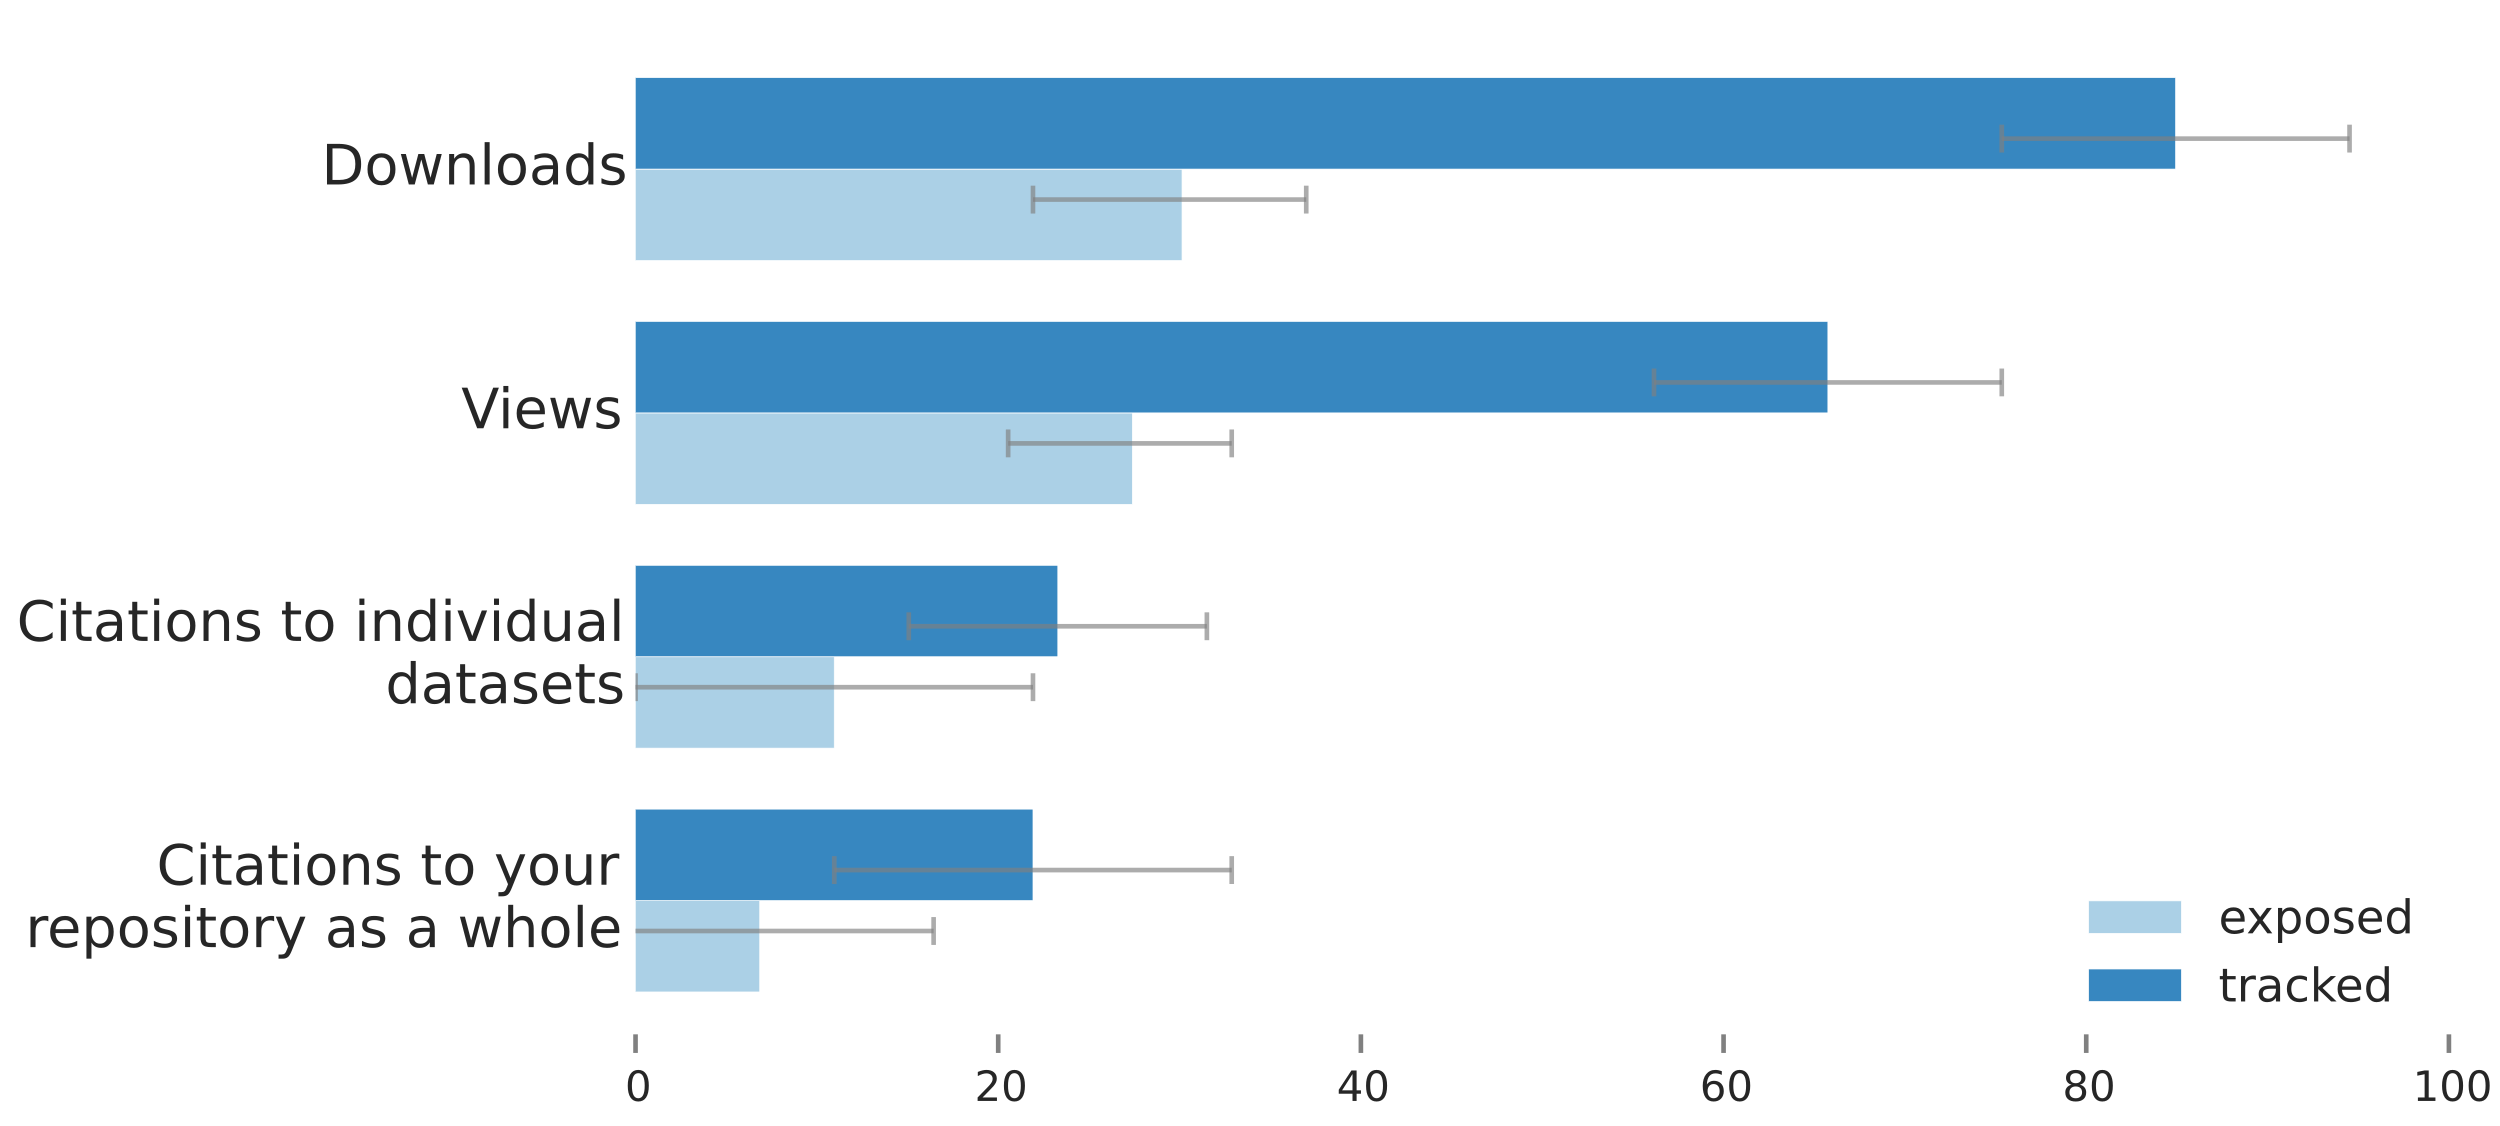
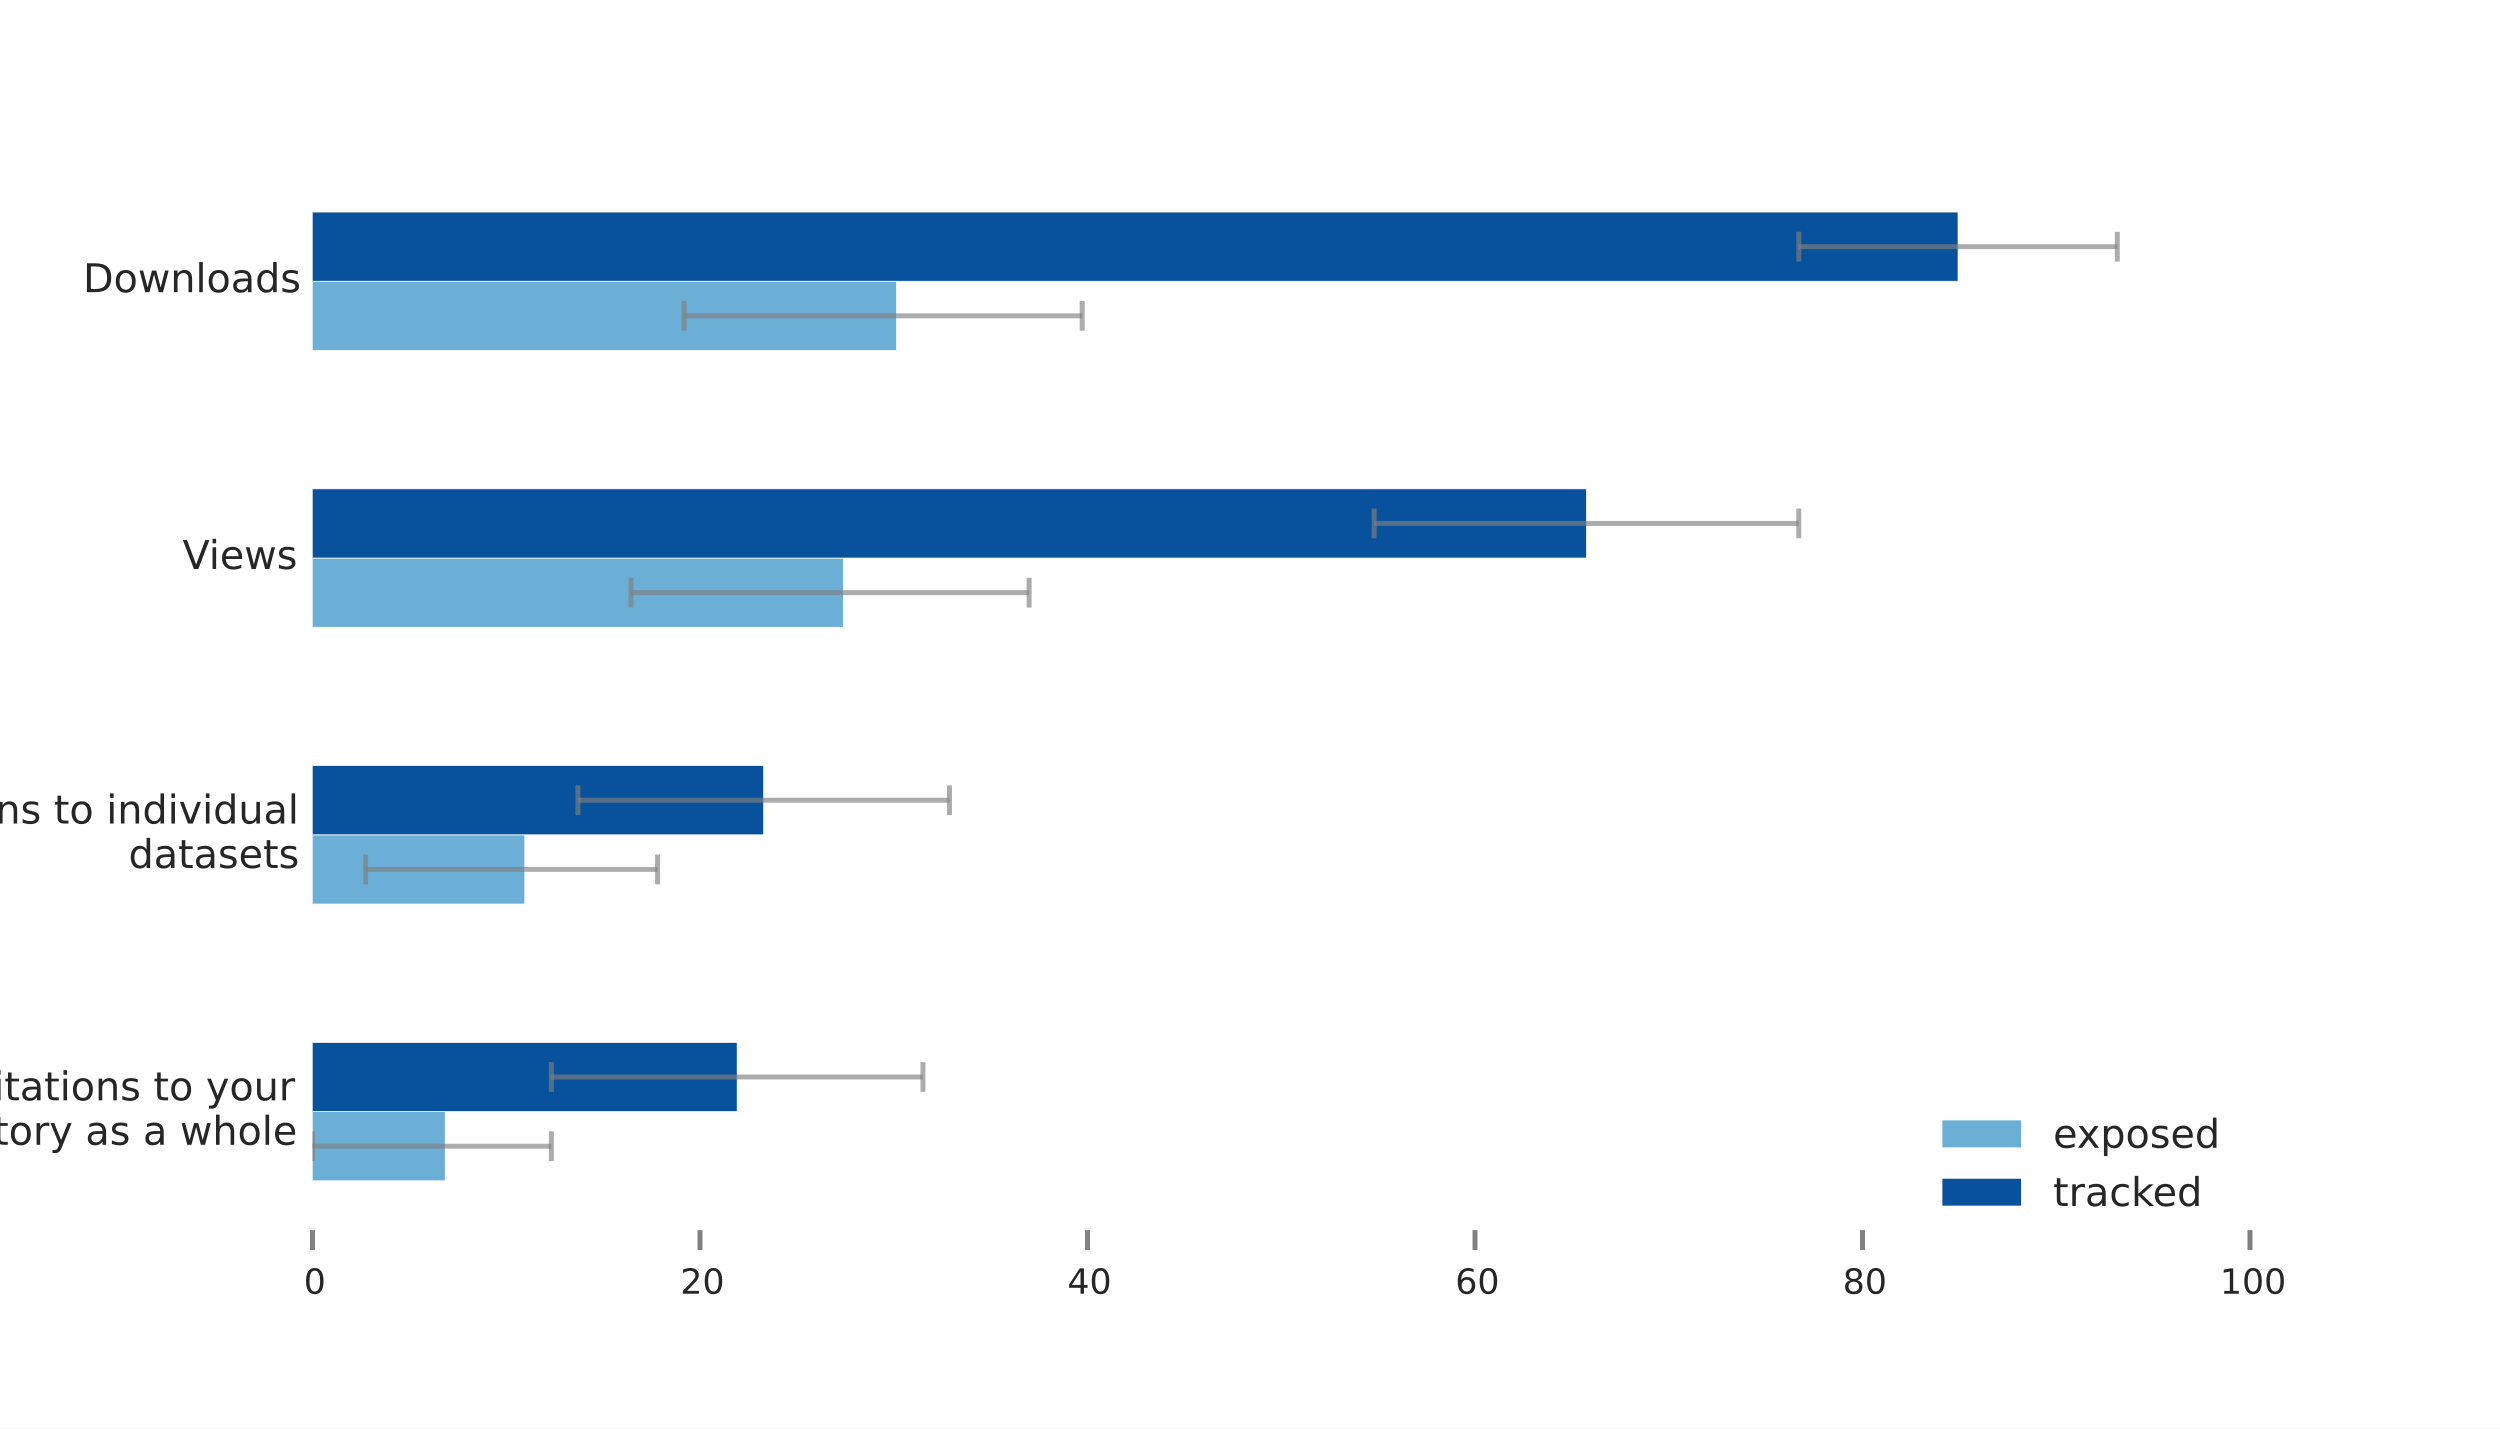
- <svg xmlns="http://www.w3.org/2000/svg" xmlns:xlink="http://www.w3.org/1999/xlink" height="485pt" version="1.1" viewBox="0 0 1077 485" width="1077pt">
+ <svg xmlns="http://www.w3.org/2000/svg" xmlns:xlink="http://www.w3.org/1999/xlink" height="576pt" version="1.1" viewBox="0 0 1008 576" width="1008pt">
  <defs>
    <style type="text/css">
*{stroke-linecap:butt;stroke-linejoin:round;}
  </style>
  </defs>
  <g id="figure_1">
    <g id="patch_1">
-       <path d=" M0 485.221 L1077.78 485.221 L1077.78 0 L0 0 z " style="fill:#ffffff;" />
+       <path d=" M0 576 L1008 576 L1008 0 L0 0 z " style="fill:#ffffff;" />
    </g>
    <g id="axes_1">
      <g id="patch_2">
-         <path d=" M273.79 453.6 L1054.99 453.6 L1054.99 7.2 L273.79 7.2 z " style="fill:#ffffff;" />
+         <path d=" M126 504 L907.2 504 L907.2 57.6 L126 57.6 z " style="fill:#ffffff;" />
      </g>
      <g id="matplotlib.axis_1">
        <g id="xtick_1">
          <g id="line2d_1">
            <defs>
              <path d=" M0 0 L0 -8" id="mc4a20c3d8d" style="stroke:#808080;stroke-width:2;" />
            </defs>
            <g>
-               <use style="fill:#808080;stroke:#808080;stroke-width:2;" x="273.79" xlink:href="#mc4a20c3d8d" y="453.6" />
+               <use style="fill:#808080;stroke:#808080;stroke-width:2;" x="126.0" xlink:href="#mc4a20c3d8d" y="504.0" />
            </g>
          </g>
          <g id="text_1">
            <defs>
              <path d=" M31.781 66.406 Q24.172 66.406 20.328 58.906 Q16.5 51.422 16.5 36.375 Q16.5 21.391 20.328 13.891 Q24.172 6.391 31.781 6.391 Q39.453 6.391 43.281 13.891 Q47.125 21.391 47.125 36.375 Q47.125 51.422 43.281 58.906 Q39.453 66.406 31.781 66.406 M31.781 74.219 Q44.047 74.219 50.516 64.516 Q56.984 54.828 56.984 36.375 Q56.984 17.969 50.516 8.266 Q44.047 -1.422 31.781 -1.422 Q19.531 -1.422 13.062 8.266 Q6.594 17.969 6.594 36.375 Q6.594 54.828 13.062 64.516 Q19.531 74.219 31.781 74.219" id="BitstreamVeraSans-Roman-30" />
            </defs>
-             <g style="fill:#262626;" transform="translate(269.2548 474.2772)scale(0.18 -0.18)">
+             <g style="fill:#262626;" transform="translate(122.4727 521.6378)scale(0.14 -0.14)">
              <use xlink:href="#BitstreamVeraSans-Roman-30" />
            </g>
          </g>
        </g>
        <g id="xtick_2">
          <g id="line2d_2">
            <g>
-               <use style="fill:#808080;stroke:#808080;stroke-width:2;" x="430.03" xlink:href="#mc4a20c3d8d" y="453.6" />
+               <use style="fill:#808080;stroke:#808080;stroke-width:2;" x="282.24" xlink:href="#mc4a20c3d8d" y="504.0" />
            </g>
          </g>
          <g id="text_2">
            <defs>
              <path d=" M19.188 8.297 L53.609 8.297 L53.609 0 L7.328 0 L7.328 8.297 Q12.938 14.109 22.625 23.891 Q32.328 33.688 34.812 36.531 Q39.547 41.844 41.422 45.531 Q43.312 49.219 43.312 52.781 Q43.312 58.594 39.234 62.25 Q35.156 65.922 28.609 65.922 Q23.969 65.922 18.812 64.312 Q13.672 62.703 7.812 59.422 L7.812 69.391 Q13.766 71.781 18.938 73 Q24.125 74.219 28.422 74.219 Q39.75 74.219 46.484 68.547 Q53.219 62.891 53.219 53.422 Q53.219 48.922 51.531 44.891 Q49.859 40.875 45.406 35.406 Q44.188 33.984 37.641 27.219 Q31.109 20.453 19.188 8.297" id="BitstreamVeraSans-Roman-32" />
            </defs>
-             <g style="fill:#262626;" transform="translate(419.8347 474.2772)scale(0.18 -0.18)">
+             <g style="fill:#262626;" transform="translate(274.3103 521.6378)scale(0.14 -0.14)">
              <use xlink:href="#BitstreamVeraSans-Roman-32" />
              <use x="63.623" xlink:href="#BitstreamVeraSans-Roman-30" />
            </g>
          </g>
        </g>
        <g id="xtick_3">
          <g id="line2d_3">
            <g>
-               <use style="fill:#808080;stroke:#808080;stroke-width:2;" x="586.27" xlink:href="#mc4a20c3d8d" y="453.6" />
+               <use style="fill:#808080;stroke:#808080;stroke-width:2;" x="438.48" xlink:href="#mc4a20c3d8d" y="504.0" />
            </g>
          </g>
          <g id="text_3">
            <defs>
              <path d=" M37.797 64.312 L12.891 25.391 L37.797 25.391 z  M35.203 72.906 L47.609 72.906 L47.609 25.391 L58.016 25.391 L58.016 17.188 L47.609 17.188 L47.609 0 L37.797 0 L37.797 17.188 L4.891 17.188 L4.891 26.703 z " id="BitstreamVeraSans-Roman-34" />
            </defs>
-             <g style="fill:#262626;" transform="translate(575.8553 474.2772)scale(0.18 -0.18)">
+             <g style="fill:#262626;" transform="translate(430.3797 521.6378)scale(0.14 -0.14)">
              <use xlink:href="#BitstreamVeraSans-Roman-34" />
              <use x="63.623" xlink:href="#BitstreamVeraSans-Roman-30" />
            </g>
          </g>
        </g>
        <g id="xtick_4">
          <g id="line2d_4">
            <g>
-               <use style="fill:#808080;stroke:#808080;stroke-width:2;" x="742.51" xlink:href="#mc4a20c3d8d" y="453.6" />
+               <use style="fill:#808080;stroke:#808080;stroke-width:2;" x="594.72" xlink:href="#mc4a20c3d8d" y="504.0" />
            </g>
          </g>
          <g id="text_4">
            <defs>
              <path d=" M33.016 40.375 Q26.375 40.375 22.484 35.828 Q18.609 31.297 18.609 23.391 Q18.609 15.531 22.484 10.953 Q26.375 6.391 33.016 6.391 Q39.656 6.391 43.531 10.953 Q47.406 15.531 47.406 23.391 Q47.406 31.297 43.531 35.828 Q39.656 40.375 33.016 40.375 M52.594 71.297 L52.594 62.312 Q48.875 64.062 45.094 64.984 Q41.312 65.922 37.594 65.922 Q27.828 65.922 22.672 59.328 Q17.531 52.734 16.797 39.406 Q19.672 43.656 24.016 45.922 Q28.375 48.188 33.594 48.188 Q44.578 48.188 50.953 41.516 Q57.328 34.859 57.328 23.391 Q57.328 12.156 50.688 5.359 Q44.047 -1.422 33.016 -1.422 Q20.359 -1.422 13.672 8.266 Q6.984 17.969 6.984 36.375 Q6.984 53.656 15.188 63.938 Q23.391 74.219 37.203 74.219 Q40.922 74.219 44.703 73.484 Q48.484 72.75 52.594 71.297" id="BitstreamVeraSans-Roman-36" />
            </defs>
-             <g style="fill:#262626;" transform="translate(732.2838 474.2772)scale(0.18 -0.18)">
+             <g style="fill:#262626;" transform="translate(586.7663 521.6378)scale(0.14 -0.14)">
              <use xlink:href="#BitstreamVeraSans-Roman-36" />
              <use x="63.623" xlink:href="#BitstreamVeraSans-Roman-30" />
            </g>
          </g>
        </g>
        <g id="xtick_5">
          <g id="line2d_5">
            <g>
-               <use style="fill:#808080;stroke:#808080;stroke-width:2;" x="898.75" xlink:href="#mc4a20c3d8d" y="453.6" />
+               <use style="fill:#808080;stroke:#808080;stroke-width:2;" x="750.96" xlink:href="#mc4a20c3d8d" y="504.0" />
            </g>
          </g>
          <g id="text_5">
            <defs>
              <path d=" M31.781 34.625 Q24.75 34.625 20.719 30.859 Q16.703 27.094 16.703 20.516 Q16.703 13.922 20.719 10.156 Q24.75 6.391 31.781 6.391 Q38.812 6.391 42.859 10.172 Q46.922 13.969 46.922 20.516 Q46.922 27.094 42.891 30.859 Q38.875 34.625 31.781 34.625 M21.922 38.812 Q15.578 40.375 12.031 44.719 Q8.5 49.078 8.5 55.328 Q8.5 64.062 14.719 69.141 Q20.953 74.219 31.781 74.219 Q42.672 74.219 48.875 69.141 Q55.078 64.062 55.078 55.328 Q55.078 49.078 51.531 44.719 Q48 40.375 41.703 38.812 Q48.828 37.156 52.797 32.312 Q56.781 27.484 56.781 20.516 Q56.781 9.906 50.312 4.234 Q43.844 -1.422 31.781 -1.422 Q19.734 -1.422 13.25 4.234 Q6.781 9.906 6.781 20.516 Q6.781 27.484 10.781 32.312 Q14.797 37.156 21.922 38.812 M18.312 54.391 Q18.312 48.734 21.844 45.562 Q25.391 42.391 31.781 42.391 Q38.141 42.391 41.719 45.562 Q45.312 48.734 45.312 54.391 Q45.312 60.062 41.719 63.234 Q38.141 66.406 31.781 66.406 Q25.391 66.406 21.844 63.234 Q18.312 60.062 18.312 54.391" id="BitstreamVeraSans-Roman-38" />
            </defs>
-             <g style="fill:#262626;" transform="translate(888.5055 474.2772)scale(0.18 -0.18)">
+             <g style="fill:#262626;" transform="translate(742.992 521.6378)scale(0.14 -0.14)">
              <use xlink:href="#BitstreamVeraSans-Roman-38" />
              <use x="63.623" xlink:href="#BitstreamVeraSans-Roman-30" />
            </g>
          </g>
        </g>
        <g id="xtick_6">
          <g id="line2d_6">
            <g>
-               <use style="fill:#808080;stroke:#808080;stroke-width:2;" x="1054.99" xlink:href="#mc4a20c3d8d" y="453.6" />
+               <use style="fill:#808080;stroke:#808080;stroke-width:2;" x="907.2" xlink:href="#mc4a20c3d8d" y="504.0" />
            </g>
          </g>
          <g id="text_6">
            <defs>
              <path d=" M12.406 8.297 L28.516 8.297 L28.516 63.922 L10.984 60.406 L10.984 69.391 L28.422 72.906 L38.281 72.906 L38.281 8.297 L54.391 8.297 L54.391 0 L12.406 0 z " id="BitstreamVeraSans-Roman-31" />
            </defs>
-             <g style="fill:#262626;" transform="translate(1039.398 474.2772)scale(0.18 -0.18)">
+             <g style="fill:#262626;" transform="translate(895.0725 521.6378)scale(0.14 -0.14)">
              <use xlink:href="#BitstreamVeraSans-Roman-31" />
              <use x="63.623" xlink:href="#BitstreamVeraSans-Roman-30" />
              <use x="127.246" xlink:href="#BitstreamVeraSans-Roman-30" />
            </g>
          </g>
        </g>
      </g>
      <g id="matplotlib.axis_2">
        <g id="ytick_1">
          <g id="line2d_7">
            <defs>
              <path d=" M0 0 L0 0" id="m219da94a98" style="stroke:#262626;" />
            </defs>
            <g>
-               <use style="fill:#262626;stroke:#262626;" x="273.79" xlink:href="#m219da94a98" y="387.953" />
+               <use style="fill:#262626;stroke:#262626;" x="126.0" xlink:href="#m219da94a98" y="448.2" />
            </g>
          </g>
          <g id="text_7">
            <defs>
              <path id="BitstreamVeraSans-Roman-20" />
              <path d=" M54.891 33.016 L54.891 0 L45.906 0 L45.906 32.719 Q45.906 40.484 42.875 44.328 Q39.844 48.188 33.797 48.188 Q26.516 48.188 22.312 43.547 Q18.109 38.922 18.109 30.906 L18.109 0 L9.078 0 L9.078 54.688 L18.109 54.688 L18.109 46.188 Q21.344 51.125 25.703 53.562 Q30.078 56 35.797 56 Q45.219 56 50.047 50.172 Q54.891 44.344 54.891 33.016" id="BitstreamVeraSans-Roman-6e" />
              <path d=" M41.109 46.297 Q39.594 47.172 37.812 47.578 Q36.031 48 33.891 48 Q26.266 48 22.188 43.047 Q18.109 38.094 18.109 28.812 L18.109 0 L9.078 0 L9.078 54.688 L18.109 54.688 L18.109 46.188 Q20.953 51.172 25.484 53.578 Q30.031 56 36.531 56 Q37.453 56 38.578 55.875 Q39.703 55.766 41.062 55.516 z " id="BitstreamVeraSans-Roman-72" />
              <path d=" M30.609 48.391 Q23.391 48.391 19.188 42.75 Q14.984 37.109 14.984 27.297 Q14.984 17.484 19.156 11.844 Q23.344 6.203 30.609 6.203 Q37.797 6.203 41.984 11.859 Q46.188 17.531 46.188 27.297 Q46.188 37.016 41.984 42.703 Q37.797 48.391 30.609 48.391 M30.609 56 Q42.328 56 49.016 48.375 Q55.719 40.766 55.719 27.297 Q55.719 13.875 49.016 6.219 Q42.328 -1.422 30.609 -1.422 Q18.844 -1.422 12.172 6.219 Q5.516 13.875 5.516 27.297 Q5.516 40.766 12.172 48.375 Q18.844 56 30.609 56" id="BitstreamVeraSans-Roman-6f" />
              <path d=" M9.422 54.688 L18.406 54.688 L18.406 0 L9.422 0 z  M9.422 75.984 L18.406 75.984 L18.406 64.594 L9.422 64.594 z " id="BitstreamVeraSans-Roman-69" />
              <path d=" M32.172 -5.078 Q28.375 -14.844 24.75 -17.812 Q21.141 -20.797 15.094 -20.797 L7.906 -20.797 L7.906 -13.281 L13.188 -13.281 Q16.891 -13.281 18.938 -11.516 Q21 -9.766 23.484 -3.219 L25.094 0.875 L2.984 54.688 L12.5 54.688 L29.594 11.922 L46.688 54.688 L56.203 54.688 z " id="BitstreamVeraSans-Roman-79" />
              <path d=" M64.406 67.281 L64.406 56.891 Q59.422 61.531 53.781 63.812 Q48.141 66.109 41.797 66.109 Q29.297 66.109 22.656 58.469 Q16.016 50.828 16.016 36.375 Q16.016 21.969 22.656 14.328 Q29.297 6.688 41.797 6.688 Q48.141 6.688 53.781 8.984 Q59.422 11.281 64.406 15.922 L64.406 5.609 Q59.234 2.094 53.438 0.328 Q47.656 -1.422 41.219 -1.422 Q24.656 -1.422 15.125 8.703 Q5.609 18.844 5.609 36.375 Q5.609 53.953 15.125 64.078 Q24.656 74.219 41.219 74.219 Q47.75 74.219 53.531 72.484 Q59.328 70.75 64.406 67.281" id="BitstreamVeraSans-Roman-43" />
              <path d=" M18.312 70.219 L18.312 54.688 L36.812 54.688 L36.812 47.703 L18.312 47.703 L18.312 18.016 Q18.312 11.328 20.141 9.422 Q21.969 7.516 27.594 7.516 L36.812 7.516 L36.812 0 L27.594 0 Q17.188 0 13.234 3.875 Q9.281 7.766 9.281 18.016 L9.281 47.703 L2.688 47.703 L2.688 54.688 L9.281 54.688 L9.281 70.219 z " id="BitstreamVeraSans-Roman-74" />
              <path d=" M8.5 21.578 L8.5 54.688 L17.484 54.688 L17.484 21.922 Q17.484 14.156 20.5 10.266 Q23.531 6.391 29.594 6.391 Q36.859 6.391 41.078 11.031 Q45.312 15.672 45.312 23.688 L45.312 54.688 L54.297 54.688 L54.297 0 L45.312 0 L45.312 8.406 Q42.047 3.422 37.719 1 Q33.406 -1.422 27.688 -1.422 Q18.266 -1.422 13.375 4.438 Q8.5 10.297 8.5 21.578" id="BitstreamVeraSans-Roman-75" />
              <path d=" M34.281 27.484 Q23.391 27.484 19.188 25 Q14.984 22.516 14.984 16.5 Q14.984 11.719 18.141 8.906 Q21.297 6.109 26.703 6.109 Q34.188 6.109 38.703 11.406 Q43.219 16.703 43.219 25.484 L43.219 27.484 z  M52.203 31.203 L52.203 0 L43.219 0 L43.219 8.297 Q40.141 3.328 35.547 0.953 Q30.953 -1.422 24.312 -1.422 Q15.922 -1.422 10.953 3.297 Q6 8.016 6 15.922 Q6 25.141 12.172 29.828 Q18.359 34.516 30.609 34.516 L43.219 34.516 L43.219 35.406 Q43.219 41.609 39.141 45 Q35.062 48.391 27.688 48.391 Q23 48.391 18.547 47.266 Q14.109 46.141 10.016 43.891 L10.016 52.203 Q14.938 54.109 19.578 55.047 Q24.219 56 28.609 56 Q40.484 56 46.344 49.844 Q52.203 43.703 52.203 31.203" id="BitstreamVeraSans-Roman-61" />
              <path d=" M44.281 53.078 L44.281 44.578 Q40.484 46.531 36.375 47.5 Q32.281 48.484 27.875 48.484 Q21.188 48.484 17.844 46.438 Q14.5 44.391 14.5 40.281 Q14.5 37.156 16.891 35.375 Q19.281 33.594 26.516 31.984 L29.594 31.297 Q39.156 29.25 43.188 25.516 Q47.219 21.781 47.219 15.094 Q47.219 7.469 41.188 3.016 Q35.156 -1.422 24.609 -1.422 Q20.219 -1.422 15.453 -0.562 Q10.688 0.297 5.422 2 L5.422 11.281 Q10.406 8.688 15.234 7.391 Q20.062 6.109 24.812 6.109 Q31.156 6.109 34.562 8.281 Q37.984 10.453 37.984 14.406 Q37.984 18.062 35.516 20.016 Q33.062 21.969 24.703 23.781 L21.578 24.516 Q13.234 26.266 9.516 29.906 Q5.812 33.547 5.812 39.891 Q5.812 47.609 11.281 51.797 Q16.75 56 26.812 56 Q31.781 56 36.172 55.266 Q40.578 54.547 44.281 53.078" id="BitstreamVeraSans-Roman-73" />
            </defs>
-             <g style="fill:#262626;" transform="translate(67.45875 381.1381)scale(0.24 -0.24)">
+             <g style="fill:#262626;" transform="translate(-13.8875 443.6567)scale(0.16 -0.16)">
              <use xlink:href="#BitstreamVeraSans-Roman-43" />
              <use x="69.824" xlink:href="#BitstreamVeraSans-Roman-69" />
              <use x="97.607" xlink:href="#BitstreamVeraSans-Roman-74" />
              <use x="136.816" xlink:href="#BitstreamVeraSans-Roman-61" />
              <use x="198.096" xlink:href="#BitstreamVeraSans-Roman-74" />
              <use x="237.305" xlink:href="#BitstreamVeraSans-Roman-69" />
              <use x="265.088" xlink:href="#BitstreamVeraSans-Roman-6f" />
              <use x="326.27" xlink:href="#BitstreamVeraSans-Roman-6e" />
              <use x="389.648" xlink:href="#BitstreamVeraSans-Roman-73" />
              <use x="441.748" xlink:href="#BitstreamVeraSans-Roman-20" />
              <use x="473.535" xlink:href="#BitstreamVeraSans-Roman-74" />
              <use x="512.744" xlink:href="#BitstreamVeraSans-Roman-6f" />
              <use x="573.926" xlink:href="#BitstreamVeraSans-Roman-20" />
              <use x="605.713" xlink:href="#BitstreamVeraSans-Roman-79" />
              <use x="664.893" xlink:href="#BitstreamVeraSans-Roman-6f" />
              <use x="726.074" xlink:href="#BitstreamVeraSans-Roman-75" />
              <use x="789.453" xlink:href="#BitstreamVeraSans-Roman-72" />
            </g>
            <defs>
              <path d=" M56.203 29.594 L56.203 25.203 L14.891 25.203 Q15.484 15.922 20.484 11.062 Q25.484 6.203 34.422 6.203 Q39.594 6.203 44.453 7.469 Q49.312 8.734 54.109 11.281 L54.109 2.781 Q49.266 0.734 44.188 -0.344 Q39.109 -1.422 33.891 -1.422 Q20.797 -1.422 13.156 6.188 Q5.516 13.812 5.516 26.812 Q5.516 40.234 12.766 48.109 Q20.016 56 32.328 56 Q43.359 56 49.781 48.891 Q56.203 41.797 56.203 29.594 M47.219 32.234 Q47.125 39.594 43.094 43.984 Q39.062 48.391 32.422 48.391 Q24.906 48.391 20.391 44.141 Q15.875 39.891 15.188 32.172 z " id="BitstreamVeraSans-Roman-65" />
              <path d=" M4.203 54.688 L13.188 54.688 L24.422 12.016 L35.594 54.688 L46.188 54.688 L57.422 12.016 L68.609 54.688 L77.594 54.688 L63.281 0 L52.688 0 L40.922 44.828 L29.109 0 L18.5 0 z " id="BitstreamVeraSans-Roman-77" />
              <path d=" M54.891 33.016 L54.891 0 L45.906 0 L45.906 32.719 Q45.906 40.484 42.875 44.328 Q39.844 48.188 33.797 48.188 Q26.516 48.188 22.312 43.547 Q18.109 38.922 18.109 30.906 L18.109 0 L9.078 0 L9.078 75.984 L18.109 75.984 L18.109 46.188 Q21.344 51.125 25.703 53.562 Q30.078 56 35.797 56 Q45.219 56 50.047 50.172 Q54.891 44.344 54.891 33.016" id="BitstreamVeraSans-Roman-68" />
              <path d=" M18.109 8.203 L18.109 -20.797 L9.078 -20.797 L9.078 54.688 L18.109 54.688 L18.109 46.391 Q20.953 51.266 25.266 53.625 Q29.594 56 35.594 56 Q45.562 56 51.781 48.094 Q58.016 40.188 58.016 27.297 Q58.016 14.406 51.781 6.484 Q45.562 -1.422 35.594 -1.422 Q29.594 -1.422 25.266 0.953 Q20.953 3.328 18.109 8.203 M48.688 27.297 Q48.688 37.203 44.609 42.844 Q40.531 48.484 33.406 48.484 Q26.266 48.484 22.188 42.844 Q18.109 37.203 18.109 27.297 Q18.109 17.391 22.188 11.75 Q26.266 6.109 33.406 6.109 Q40.531 6.109 44.609 11.75 Q48.688 17.391 48.688 27.297" id="BitstreamVeraSans-Roman-70" />
              <path d=" M9.422 75.984 L18.406 75.984 L18.406 0 L9.422 0 z " id="BitstreamVeraSans-Roman-6c" />
            </defs>
-             <g style="fill:#262626;" transform="translate(10.96125 408.0128)scale(0.24 -0.24)">
+             <g style="fill:#262626;" transform="translate(-51.5525 461.5732)scale(0.16 -0.16)">
              <use xlink:href="#BitstreamVeraSans-Roman-72" />
              <use x="38.863" xlink:href="#BitstreamVeraSans-Roman-65" />
              <use x="100.387" xlink:href="#BitstreamVeraSans-Roman-70" />
              <use x="163.863" xlink:href="#BitstreamVeraSans-Roman-6f" />
              <use x="225.045" xlink:href="#BitstreamVeraSans-Roman-73" />
              <use x="277.145" xlink:href="#BitstreamVeraSans-Roman-69" />
              <use x="304.928" xlink:href="#BitstreamVeraSans-Roman-74" />
              <use x="344.137" xlink:href="#BitstreamVeraSans-Roman-6f" />
              <use x="405.318" xlink:href="#BitstreamVeraSans-Roman-72" />
              <use x="446.432" xlink:href="#BitstreamVeraSans-Roman-79" />
              <use x="505.611" xlink:href="#BitstreamVeraSans-Roman-20" />
              <use x="537.398" xlink:href="#BitstreamVeraSans-Roman-61" />
              <use x="598.678" xlink:href="#BitstreamVeraSans-Roman-73" />
              <use x="650.777" xlink:href="#BitstreamVeraSans-Roman-20" />
              <use x="682.564" xlink:href="#BitstreamVeraSans-Roman-61" />
              <use x="743.844" xlink:href="#BitstreamVeraSans-Roman-20" />
              <use x="775.631" xlink:href="#BitstreamVeraSans-Roman-77" />
              <use x="857.418" xlink:href="#BitstreamVeraSans-Roman-68" />
              <use x="920.797" xlink:href="#BitstreamVeraSans-Roman-6f" />
              <use x="981.979" xlink:href="#BitstreamVeraSans-Roman-6c" />
              <use x="1009.762" xlink:href="#BitstreamVeraSans-Roman-65" />
            </g>
          </g>
        </g>
        <g id="ytick_2">
          <g id="line2d_8">
            <g>
-               <use style="fill:#262626;stroke:#262626;" x="273.79" xlink:href="#m219da94a98" y="282.918" />
+               <use style="fill:#262626;stroke:#262626;" x="126.0" xlink:href="#m219da94a98" y="336.6" />
            </g>
          </g>
          <g id="text_8">
            <defs>
              <path d=" M2.984 54.688 L12.5 54.688 L29.594 8.797 L46.688 54.688 L56.203 54.688 L35.688 0 L23.484 0 z " id="BitstreamVeraSans-Roman-76" />
              <path d=" M45.406 46.391 L45.406 75.984 L54.391 75.984 L54.391 0 L45.406 0 L45.406 8.203 Q42.578 3.328 38.25 0.953 Q33.938 -1.422 27.875 -1.422 Q17.969 -1.422 11.734 6.484 Q5.516 14.406 5.516 27.297 Q5.516 40.188 11.734 48.094 Q17.969 56 27.875 56 Q33.938 56 38.25 53.625 Q42.578 51.266 45.406 46.391 M14.797 27.297 Q14.797 17.391 18.875 11.75 Q22.953 6.109 30.078 6.109 Q37.203 6.109 41.297 11.75 Q45.406 17.391 45.406 27.297 Q45.406 37.203 41.297 42.844 Q37.203 48.484 30.078 48.484 Q22.953 48.484 18.875 42.844 Q14.797 37.203 14.797 27.297" id="BitstreamVeraSans-Roman-64" />
            </defs>
-             <g style="fill:#262626;" transform="translate(7.2 276.1028)scale(0.24 -0.24)">
+             <g style="fill:#262626;" transform="translate(-54.06 332.0568)scale(0.16 -0.16)">
              <use xlink:href="#BitstreamVeraSans-Roman-43" />
              <use x="69.824" xlink:href="#BitstreamVeraSans-Roman-69" />
              <use x="97.607" xlink:href="#BitstreamVeraSans-Roman-74" />
              <use x="136.816" xlink:href="#BitstreamVeraSans-Roman-61" />
              <use x="198.096" xlink:href="#BitstreamVeraSans-Roman-74" />
              <use x="237.305" xlink:href="#BitstreamVeraSans-Roman-69" />
              <use x="265.088" xlink:href="#BitstreamVeraSans-Roman-6f" />
              <use x="326.27" xlink:href="#BitstreamVeraSans-Roman-6e" />
              <use x="389.648" xlink:href="#BitstreamVeraSans-Roman-73" />
              <use x="441.748" xlink:href="#BitstreamVeraSans-Roman-20" />
              <use x="473.535" xlink:href="#BitstreamVeraSans-Roman-74" />
              <use x="512.744" xlink:href="#BitstreamVeraSans-Roman-6f" />
              <use x="573.926" xlink:href="#BitstreamVeraSans-Roman-20" />
              <use x="605.713" xlink:href="#BitstreamVeraSans-Roman-69" />
              <use x="633.496" xlink:href="#BitstreamVeraSans-Roman-6e" />
              <use x="696.875" xlink:href="#BitstreamVeraSans-Roman-64" />
              <use x="760.352" xlink:href="#BitstreamVeraSans-Roman-69" />
              <use x="788.135" xlink:href="#BitstreamVeraSans-Roman-76" />
              <use x="847.314" xlink:href="#BitstreamVeraSans-Roman-69" />
              <use x="875.098" xlink:href="#BitstreamVeraSans-Roman-64" />
              <use x="938.574" xlink:href="#BitstreamVeraSans-Roman-75" />
              <use x="1001.953" xlink:href="#BitstreamVeraSans-Roman-61" />
              <use x="1063.232" xlink:href="#BitstreamVeraSans-Roman-6c" />
            </g>
-             <g style="fill:#262626;" transform="translate(166.0425 302.9775)scale(0.24 -0.24)">
+             <g style="fill:#262626;" transform="translate(51.835 349.9733)scale(0.16 -0.16)">
              <use xlink:href="#BitstreamVeraSans-Roman-64" />
              <use x="63.477" xlink:href="#BitstreamVeraSans-Roman-61" />
              <use x="124.756" xlink:href="#BitstreamVeraSans-Roman-74" />
              <use x="163.965" xlink:href="#BitstreamVeraSans-Roman-61" />
              <use x="225.244" xlink:href="#BitstreamVeraSans-Roman-73" />
              <use x="277.344" xlink:href="#BitstreamVeraSans-Roman-65" />
              <use x="338.867" xlink:href="#BitstreamVeraSans-Roman-74" />
              <use x="378.076" xlink:href="#BitstreamVeraSans-Roman-73" />
            </g>
          </g>
        </g>
        <g id="ytick_3">
          <g id="line2d_9">
            <g>
-               <use style="fill:#262626;stroke:#262626;" x="273.79" xlink:href="#m219da94a98" y="177.882" />
+               <use style="fill:#262626;stroke:#262626;" x="126.0" xlink:href="#m219da94a98" y="225.0" />
            </g>
          </g>
          <g id="text_9">
            <defs>
              <path d=" M28.609 0 L0.781 72.906 L11.078 72.906 L34.188 11.531 L57.328 72.906 L67.578 72.906 L39.797 0 z " id="BitstreamVeraSans-Roman-56" />
            </defs>
-             <g style="fill:#262626;" transform="translate(198.705 184.5049)scale(0.24 -0.24)">
+             <g style="fill:#262626;" transform="translate(73.61 229.415)scale(0.16 -0.16)">
              <use xlink:href="#BitstreamVeraSans-Roman-56" />
              <use x="66.158" xlink:href="#BitstreamVeraSans-Roman-69" />
              <use x="93.941" xlink:href="#BitstreamVeraSans-Roman-65" />
              <use x="155.465" xlink:href="#BitstreamVeraSans-Roman-77" />
              <use x="237.252" xlink:href="#BitstreamVeraSans-Roman-73" />
            </g>
          </g>
        </g>
        <g id="ytick_4">
          <g id="line2d_10">
            <g>
-               <use style="fill:#262626;stroke:#262626;" x="273.79" xlink:href="#m219da94a98" y="72.847" />
+               <use style="fill:#262626;stroke:#262626;" x="126.0" xlink:href="#m219da94a98" y="113.4" />
            </g>
          </g>
          <g id="text_10">
            <defs>
              <path d=" M19.672 64.797 L19.672 8.109 L31.594 8.109 Q46.688 8.109 53.688 14.938 Q60.688 21.781 60.688 36.531 Q60.688 51.172 53.688 57.984 Q46.688 64.797 31.594 64.797 z  M9.812 72.906 L30.078 72.906 Q51.266 72.906 61.172 64.094 Q71.094 55.281 71.094 36.531 Q71.094 17.672 61.125 8.828 Q51.172 0 30.078 0 L9.812 0 z " id="BitstreamVeraSans-Roman-44" />
            </defs>
-             <g style="fill:#262626;" transform="translate(138.5137 79.46956)scale(0.24 -0.24)">
+             <g style="fill:#262626;" transform="translate(33.4825 117.815)scale(0.16 -0.16)">
              <use xlink:href="#BitstreamVeraSans-Roman-44" />
              <use x="77.002" xlink:href="#BitstreamVeraSans-Roman-6f" />
              <use x="138.184" xlink:href="#BitstreamVeraSans-Roman-77" />
              <use x="219.971" xlink:href="#BitstreamVeraSans-Roman-6e" />
              <use x="283.35" xlink:href="#BitstreamVeraSans-Roman-6c" />
              <use x="311.133" xlink:href="#BitstreamVeraSans-Roman-6f" />
              <use x="372.314" xlink:href="#BitstreamVeraSans-Roman-61" />
              <use x="433.594" xlink:href="#BitstreamVeraSans-Roman-64" />
              <use x="497.07" xlink:href="#BitstreamVeraSans-Roman-73" />
            </g>
          </g>
        </g>
      </g>
      <g id="patch_3">
-         <path clip-path="url(#p6620105d81)" d=" M273.79 427.341 L327.297 427.341 L327.297 387.953 L273.79 387.953 z " style="fill:#abd0e6;stroke:#ffffff;stroke-linejoin:miter;stroke-width:0.3;" />
+         <path clip-path="url(#p708c181e55)" d=" M126 476.1 L179.507 476.1 L179.507 448.2 L126 448.2 z " style="fill:#6baed6;stroke:#ffffff;stroke-linejoin:miter;stroke-width:0.3;" />
      </g>
      <g id="patch_4">
-         <path clip-path="url(#p6620105d81)" d=" M273.79 322.306 L359.401 322.306 L359.401 282.918 L273.79 282.918 z " style="fill:#abd0e6;stroke:#ffffff;stroke-linejoin:miter;stroke-width:0.3;" />
+         <path clip-path="url(#p708c181e55)" d=" M126 364.5 L211.611 364.5 L211.611 336.6 L126 336.6 z " style="fill:#6baed6;stroke:#ffffff;stroke-linejoin:miter;stroke-width:0.3;" />
      </g>
      <g id="patch_5">
-         <path clip-path="url(#p6620105d81)" d=" M273.79 217.271 L487.817 217.271 L487.817 177.882 L273.79 177.882 z " style="fill:#abd0e6;stroke:#ffffff;stroke-linejoin:miter;stroke-width:0.3;" />
+         <path clip-path="url(#p708c181e55)" d=" M126 252.9 L340.027 252.9 L340.027 225 L126 225 z " style="fill:#6baed6;stroke:#ffffff;stroke-linejoin:miter;stroke-width:0.3;" />
      </g>
      <g id="patch_6">
-         <path clip-path="url(#p6620105d81)" d=" M273.79 112.235 L509.22 112.235 L509.22 72.847 L273.79 72.847 z " style="fill:#abd0e6;stroke:#ffffff;stroke-linejoin:miter;stroke-width:0.3;" />
+         <path clip-path="url(#p708c181e55)" d=" M126 141.3 L361.43 141.3 L361.43 113.4 L126 113.4 z " style="fill:#6baed6;stroke:#ffffff;stroke-linejoin:miter;stroke-width:0.3;" />
      </g>
      <g id="patch_7">
-         <path clip-path="url(#p6620105d81)" d=" M273.79 387.953 L445.012 387.953 L445.012 348.565 L273.79 348.565 z " style="fill:#3787c0;stroke:#ffffff;stroke-linejoin:miter;stroke-width:0.3;" />
+         <path clip-path="url(#p708c181e55)" d=" M126 448.2 L297.222 448.2 L297.222 420.3 L126 420.3 z " style="fill:#08519c;stroke:#ffffff;stroke-linejoin:miter;stroke-width:0.3;" />
      </g>
      <g id="patch_8">
-         <path clip-path="url(#p6620105d81)" d=" M273.79 282.918 L455.713 282.918 L455.713 243.529 L273.79 243.529 z " style="fill:#3787c0;stroke:#ffffff;stroke-linejoin:miter;stroke-width:0.3;" />
+         <path clip-path="url(#p708c181e55)" d=" M126 336.6 L307.923 336.6 L307.923 308.7 L126 308.7 z " style="fill:#08519c;stroke:#ffffff;stroke-linejoin:miter;stroke-width:0.3;" />
      </g>
      <g id="patch_9">
-         <path clip-path="url(#p6620105d81)" d=" M273.79 177.882 L787.456 177.882 L787.456 138.494 L273.79 138.494 z " style="fill:#3787c0;stroke:#ffffff;stroke-linejoin:miter;stroke-width:0.3;" />
+         <path clip-path="url(#p708c181e55)" d=" M126 225 L639.666 225 L639.666 197.1 L126 197.1 z " style="fill:#08519c;stroke:#ffffff;stroke-linejoin:miter;stroke-width:0.3;" />
      </g>
      <g id="patch_10">
-         <path clip-path="url(#p6620105d81)" d=" M273.79 72.847 L937.275 72.847 L937.275 33.459 L273.79 33.459 z " style="fill:#3787c0;stroke:#ffffff;stroke-linejoin:miter;stroke-width:0.3;" />
+         <path clip-path="url(#p708c181e55)" d=" M126 113.4 L789.485 113.4 L789.485 85.5 L126 85.5 z " style="fill:#08519c;stroke:#ffffff;stroke-linejoin:miter;stroke-width:0.3;" />
      </g>
      <g id="LineCollection_1">
        <defs>
-           <path d=" M862.365 -425.503 L1012.18 -425.503" id="C0_0_c9b813cc0b" />
-           <path d=" M712.546 -320.468 L862.365 -320.468" id="C0_1_c7489e0051" />
-           <path d=" M391.505 -215.432 L519.922 -215.432" id="C0_2_d3d681465c" />
-           <path d=" M359.401 -110.397 L530.623 -110.397" id="C0_3_380a4d9fae" />
+           <path d=" M222.312 -141.75 L372.132 -141.75" id="C0_0_3b46c0de90" />
+           <path d=" M233.014 -253.35 L382.833 -253.35" id="C0_1_68edc1be01" />
+           <path d=" M554.055 -364.95 L725.277 -364.95" id="C0_2_36df0bb61a" />
+           <path d=" M725.277 -476.55 L853.693 -476.55" id="C0_3_d89e2b353a" />
        </defs>
-         <g clip-path="url(#p6620105d81)">
-           <use style="fill:none;stroke:#808080;stroke-opacity:0.65;stroke-width:2.0;" x="0.0" xlink:href="#C0_0_c9b813cc0b" y="485.221" />
-         </g>
-         <g clip-path="url(#p6620105d81)">
-           <use style="fill:none;stroke:#808080;stroke-opacity:0.65;stroke-width:2.0;" x="0.0" xlink:href="#C0_1_c7489e0051" y="485.221" />
-         </g>
-         <g clip-path="url(#p6620105d81)">
-           <use style="fill:none;stroke:#808080;stroke-opacity:0.65;stroke-width:2.0;" x="0.0" xlink:href="#C0_2_d3d681465c" y="485.221" />
-         </g>
-         <g clip-path="url(#p6620105d81)">
-           <use style="fill:none;stroke:#808080;stroke-opacity:0.65;stroke-width:2.0;" x="0.0" xlink:href="#C0_3_380a4d9fae" y="485.221" />
+         <g clip-path="url(#p708c181e55)">
+           <use style="fill:none;stroke:#808080;stroke-opacity:0.65;stroke-width:2.0;" x="0.0" xlink:href="#C0_0_3b46c0de90" y="576.0" />
+         </g>
+         <g clip-path="url(#p708c181e55)">
+           <use style="fill:none;stroke:#808080;stroke-opacity:0.65;stroke-width:2.0;" x="0.0" xlink:href="#C0_1_68edc1be01" y="576.0" />
+         </g>
+         <g clip-path="url(#p708c181e55)">
+           <use style="fill:none;stroke:#808080;stroke-opacity:0.65;stroke-width:2.0;" x="0.0" xlink:href="#C0_2_36df0bb61a" y="576.0" />
+         </g>
+         <g clip-path="url(#p708c181e55)">
+           <use style="fill:none;stroke:#808080;stroke-opacity:0.65;stroke-width:2.0;" x="0.0" xlink:href="#C0_3_d89e2b353a" y="576.0" />
        </g>
      </g>
      <g id="LineCollection_2">
        <defs>
-           <path d=" M445.012 -399.244 L562.727 -399.244" id="C1_0_e3857a9155" />
-           <path d=" M434.311 -294.209 L530.623 -294.209" id="C1_1_4308391f3b" />
-           <path d=" M273.79 -189.174 L445.012 -189.174" id="C1_2_08fc9a5d4f" />
-           <path d=" M241.686 -84.138 L402.206 -84.138" id="C1_3_27bf4b99e5" />
+           <path d=" M126 -113.85 L222.312 -113.85" id="C1_0_f6c553b790" />
+           <path d=" M147.403 -225.45 L265.118 -225.45" id="C1_1_c8087a3af4" />
+           <path d=" M254.416 -337.05 L414.937 -337.05" id="C1_2_715abc3c7e" />
+           <path d=" M275.819 -448.65 L436.34 -448.65" id="C1_3_2110cfbed6" />
        </defs>
-         <g clip-path="url(#p6620105d81)">
-           <use style="fill:none;stroke:#808080;stroke-opacity:0.65;stroke-width:2.0;" x="0.0" xlink:href="#C1_0_e3857a9155" y="485.221" />
-         </g>
-         <g clip-path="url(#p6620105d81)">
-           <use style="fill:none;stroke:#808080;stroke-opacity:0.65;stroke-width:2.0;" x="0.0" xlink:href="#C1_1_4308391f3b" y="485.221" />
-         </g>
-         <g clip-path="url(#p6620105d81)">
-           <use style="fill:none;stroke:#808080;stroke-opacity:0.65;stroke-width:2.0;" x="0.0" xlink:href="#C1_2_08fc9a5d4f" y="485.221" />
-         </g>
-         <g clip-path="url(#p6620105d81)">
-           <use style="fill:none;stroke:#808080;stroke-opacity:0.65;stroke-width:2.0;" x="0.0" xlink:href="#C1_3_27bf4b99e5" y="485.221" />
+         <g clip-path="url(#p708c181e55)">
+           <use style="fill:none;stroke:#808080;stroke-opacity:0.65;stroke-width:2.0;" x="0.0" xlink:href="#C1_0_f6c553b790" y="576.0" />
+         </g>
+         <g clip-path="url(#p708c181e55)">
+           <use style="fill:none;stroke:#808080;stroke-opacity:0.65;stroke-width:2.0;" x="0.0" xlink:href="#C1_1_c8087a3af4" y="576.0" />
+         </g>
+         <g clip-path="url(#p708c181e55)">
+           <use style="fill:none;stroke:#808080;stroke-opacity:0.65;stroke-width:2.0;" x="0.0" xlink:href="#C1_2_715abc3c7e" y="576.0" />
+         </g>
+         <g clip-path="url(#p708c181e55)">
+           <use style="fill:none;stroke:#808080;stroke-opacity:0.65;stroke-width:2.0;" x="0.0" xlink:href="#C1_3_2110cfbed6" y="576.0" />
        </g>
      </g>
      <g id="line2d_11">
        <defs>
          <path d=" M0 6 L0 -6" id="mf94859aa82" style="stroke:#808080;stroke-width:2;" />
        </defs>
-         <g clip-path="url(#p6620105d81)">
-           <use style="fill:#808080;opacity:0.65;stroke:#808080;stroke-width:2;" x="862.365" xlink:href="#mf94859aa82" y="59.718" />
-           <use style="fill:#808080;opacity:0.65;stroke:#808080;stroke-width:2;" x="712.546" xlink:href="#mf94859aa82" y="164.753" />
-           <use style="fill:#808080;opacity:0.65;stroke:#808080;stroke-width:2;" x="391.505" xlink:href="#mf94859aa82" y="269.788" />
-           <use style="fill:#808080;opacity:0.65;stroke:#808080;stroke-width:2;" x="359.401" xlink:href="#mf94859aa82" y="374.824" />
+         <g clip-path="url(#p708c181e55)">
+           <use style="fill:#808080;opacity:0.65;stroke:#808080;stroke-width:2;" x="222.312" xlink:href="#mf94859aa82" y="434.25" />
+           <use style="fill:#808080;opacity:0.65;stroke:#808080;stroke-width:2;" x="233.014" xlink:href="#mf94859aa82" y="322.65" />
+           <use style="fill:#808080;opacity:0.65;stroke:#808080;stroke-width:2;" x="554.055" xlink:href="#mf94859aa82" y="211.05" />
+           <use style="fill:#808080;opacity:0.65;stroke:#808080;stroke-width:2;" x="725.277" xlink:href="#mf94859aa82" y="99.45" />
        </g>
      </g>
      <g id="line2d_12">
-         <g clip-path="url(#p6620105d81)">
-           <use style="fill:#808080;opacity:0.65;stroke:#808080;stroke-width:2;" x="1012.185" xlink:href="#mf94859aa82" y="59.718" />
-           <use style="fill:#808080;opacity:0.65;stroke:#808080;stroke-width:2;" x="862.365" xlink:href="#mf94859aa82" y="164.753" />
-           <use style="fill:#808080;opacity:0.65;stroke:#808080;stroke-width:2;" x="519.922" xlink:href="#mf94859aa82" y="269.788" />
-           <use style="fill:#808080;opacity:0.65;stroke:#808080;stroke-width:2;" x="530.623" xlink:href="#mf94859aa82" y="374.824" />
+         <g clip-path="url(#p708c181e55)">
+           <use style="fill:#808080;opacity:0.65;stroke:#808080;stroke-width:2;" x="372.132" xlink:href="#mf94859aa82" y="434.25" />
+           <use style="fill:#808080;opacity:0.65;stroke:#808080;stroke-width:2;" x="382.833" xlink:href="#mf94859aa82" y="322.65" />
+           <use style="fill:#808080;opacity:0.65;stroke:#808080;stroke-width:2;" x="725.277" xlink:href="#mf94859aa82" y="211.05" />
+           <use style="fill:#808080;opacity:0.65;stroke:#808080;stroke-width:2;" x="853.693" xlink:href="#mf94859aa82" y="99.45" />
        </g>
      </g>
      <g id="line2d_13">
-         <g clip-path="url(#p6620105d81)">
-           <use style="fill:#808080;opacity:0.65;stroke:#808080;stroke-width:2;" x="445.012" xlink:href="#mf94859aa82" y="85.976" />
-           <use style="fill:#808080;opacity:0.65;stroke:#808080;stroke-width:2;" x="434.311" xlink:href="#mf94859aa82" y="191.012" />
-           <use style="fill:#808080;opacity:0.65;stroke:#808080;stroke-width:2;" x="273.79" xlink:href="#mf94859aa82" y="296.047" />
-           <use style="fill:#808080;opacity:0.65;stroke:#808080;stroke-width:2;" x="241.686" xlink:href="#mf94859aa82" y="401.082" />
+         <g clip-path="url(#p708c181e55)">
+           <use style="fill:#808080;opacity:0.65;stroke:#808080;stroke-width:2;" x="126.0" xlink:href="#mf94859aa82" y="462.15" />
+           <use style="fill:#808080;opacity:0.65;stroke:#808080;stroke-width:2;" x="147.403" xlink:href="#mf94859aa82" y="350.55" />
+           <use style="fill:#808080;opacity:0.65;stroke:#808080;stroke-width:2;" x="254.416" xlink:href="#mf94859aa82" y="238.95" />
+           <use style="fill:#808080;opacity:0.65;stroke:#808080;stroke-width:2;" x="275.819" xlink:href="#mf94859aa82" y="127.35" />
        </g>
      </g>
      <g id="line2d_14">
-         <g clip-path="url(#p6620105d81)">
-           <use style="fill:#808080;opacity:0.65;stroke:#808080;stroke-width:2;" x="562.727" xlink:href="#mf94859aa82" y="85.976" />
-           <use style="fill:#808080;opacity:0.65;stroke:#808080;stroke-width:2;" x="530.623" xlink:href="#mf94859aa82" y="191.012" />
-           <use style="fill:#808080;opacity:0.65;stroke:#808080;stroke-width:2;" x="445.012" xlink:href="#mf94859aa82" y="296.047" />
-           <use style="fill:#808080;opacity:0.65;stroke:#808080;stroke-width:2;" x="402.206" xlink:href="#mf94859aa82" y="401.082" />
+         <g clip-path="url(#p708c181e55)">
+           <use style="fill:#808080;opacity:0.65;stroke:#808080;stroke-width:2;" x="222.312" xlink:href="#mf94859aa82" y="462.15" />
+           <use style="fill:#808080;opacity:0.65;stroke:#808080;stroke-width:2;" x="265.118" xlink:href="#mf94859aa82" y="350.55" />
+           <use style="fill:#808080;opacity:0.65;stroke:#808080;stroke-width:2;" x="414.937" xlink:href="#mf94859aa82" y="238.95" />
+           <use style="fill:#808080;opacity:0.65;stroke:#808080;stroke-width:2;" x="436.34" xlink:href="#mf94859aa82" y="127.35" />
        </g>
      </g>
      <g id="patch_11">
-         <path d=" M273.79 453.6 L1054.99 453.6" style="fill:none;" />
+         <path d=" M126 504 L907.2 504" style="fill:none;" />
      </g>
      <g id="legend_1">
        <g id="patch_12">
-           <path d=" M899.762 402.084 L939.762 402.084 L939.762 388.084 L899.762 388.084 z " style="fill:#abd0e6;stroke:#ffffff;stroke-linejoin:miter;stroke-width:0.3;" />
+           <path d=" M783.018 462.788 L815.018 462.788 L815.018 451.588 L783.018 451.588 z " style="fill:#6baed6;stroke:#ffffff;stroke-linejoin:miter;stroke-width:0.3;" />
        </g>
        <g id="text_11">
          <defs>
            <path d=" M54.891 54.688 L35.109 28.078 L55.906 0 L45.312 0 L29.391 21.484 L13.484 0 L2.875 0 L24.125 28.609 L4.688 54.688 L15.281 54.688 L29.781 35.203 L44.281 54.688 z " id="BitstreamVeraSans-Roman-78" />
          </defs>
-           <g style="fill:#262626;" transform="translate(955.7619 402.0844)scale(0.2 -0.2)">
+           <g style="fill:#262626;" transform="translate(827.8175 462.7875)scale(0.16 -0.16)">
            <use xlink:href="#BitstreamVeraSans-Roman-65" />
            <use x="59.773" xlink:href="#BitstreamVeraSans-Roman-78" />
            <use x="118.953" xlink:href="#BitstreamVeraSans-Roman-70" />
            <use x="182.43" xlink:href="#BitstreamVeraSans-Roman-6f" />
            <use x="243.611" xlink:href="#BitstreamVeraSans-Roman-73" />
            <use x="295.711" xlink:href="#BitstreamVeraSans-Roman-65" />
            <use x="357.234" xlink:href="#BitstreamVeraSans-Roman-64" />
          </g>
        </g>
        <g id="patch_13">
-           <path d=" M899.762 431.441 L939.762 431.441 L939.762 417.441 L899.762 417.441 z " style="fill:#3787c0;stroke:#ffffff;stroke-linejoin:miter;stroke-width:0.3;" />
+           <path d=" M783.018 486.272 L815.018 486.272 L815.018 475.072 L783.018 475.072 z " style="fill:#08519c;stroke:#ffffff;stroke-linejoin:miter;stroke-width:0.3;" />
        </g>
        <g id="text_12">
          <defs>
            <path d=" M48.781 52.594 L48.781 44.188 Q44.969 46.297 41.141 47.344 Q37.312 48.391 33.406 48.391 Q24.656 48.391 19.812 42.844 Q14.984 37.312 14.984 27.297 Q14.984 17.281 19.812 11.734 Q24.656 6.203 33.406 6.203 Q37.312 6.203 41.141 7.25 Q44.969 8.297 48.781 10.406 L48.781 2.094 Q45.016 0.344 40.984 -0.531 Q36.969 -1.422 32.422 -1.422 Q20.062 -1.422 12.781 6.344 Q5.516 14.109 5.516 27.297 Q5.516 40.672 12.859 48.328 Q20.219 56 33.016 56 Q37.156 56 41.109 55.141 Q45.062 54.297 48.781 52.594" id="BitstreamVeraSans-Roman-63" />
            <path d=" M9.078 75.984 L18.109 75.984 L18.109 31.109 L44.922 54.688 L56.391 54.688 L27.391 29.109 L57.625 0 L45.906 0 L18.109 26.703 L18.109 0 L9.078 0 z " id="BitstreamVeraSans-Roman-6b" />
          </defs>
-           <g style="fill:#262626;" transform="translate(955.7619 431.4406)scale(0.2 -0.2)">
+           <g style="fill:#262626;" transform="translate(827.8175 486.2725)scale(0.16 -0.16)">
            <use xlink:href="#BitstreamVeraSans-Roman-74" />
            <use x="39.209" xlink:href="#BitstreamVeraSans-Roman-72" />
            <use x="80.322" xlink:href="#BitstreamVeraSans-Roman-61" />
            <use x="141.602" xlink:href="#BitstreamVeraSans-Roman-63" />
            <use x="196.582" xlink:href="#BitstreamVeraSans-Roman-6b" />
            <use x="250.867" xlink:href="#BitstreamVeraSans-Roman-65" />
            <use x="312.391" xlink:href="#BitstreamVeraSans-Roman-64" />
          </g>
        </g>
      </g>
    </g>
  </g>
  <defs>
-     <clipPath id="p6620105d81">
-       <rect height="446.4" width="781.2" x="273.79" y="7.2" />
+     <clipPath id="p708c181e55">
+       <rect height="446.4" width="781.2" x="126.0" y="57.6" />
    </clipPath>
  </defs>
</svg>
